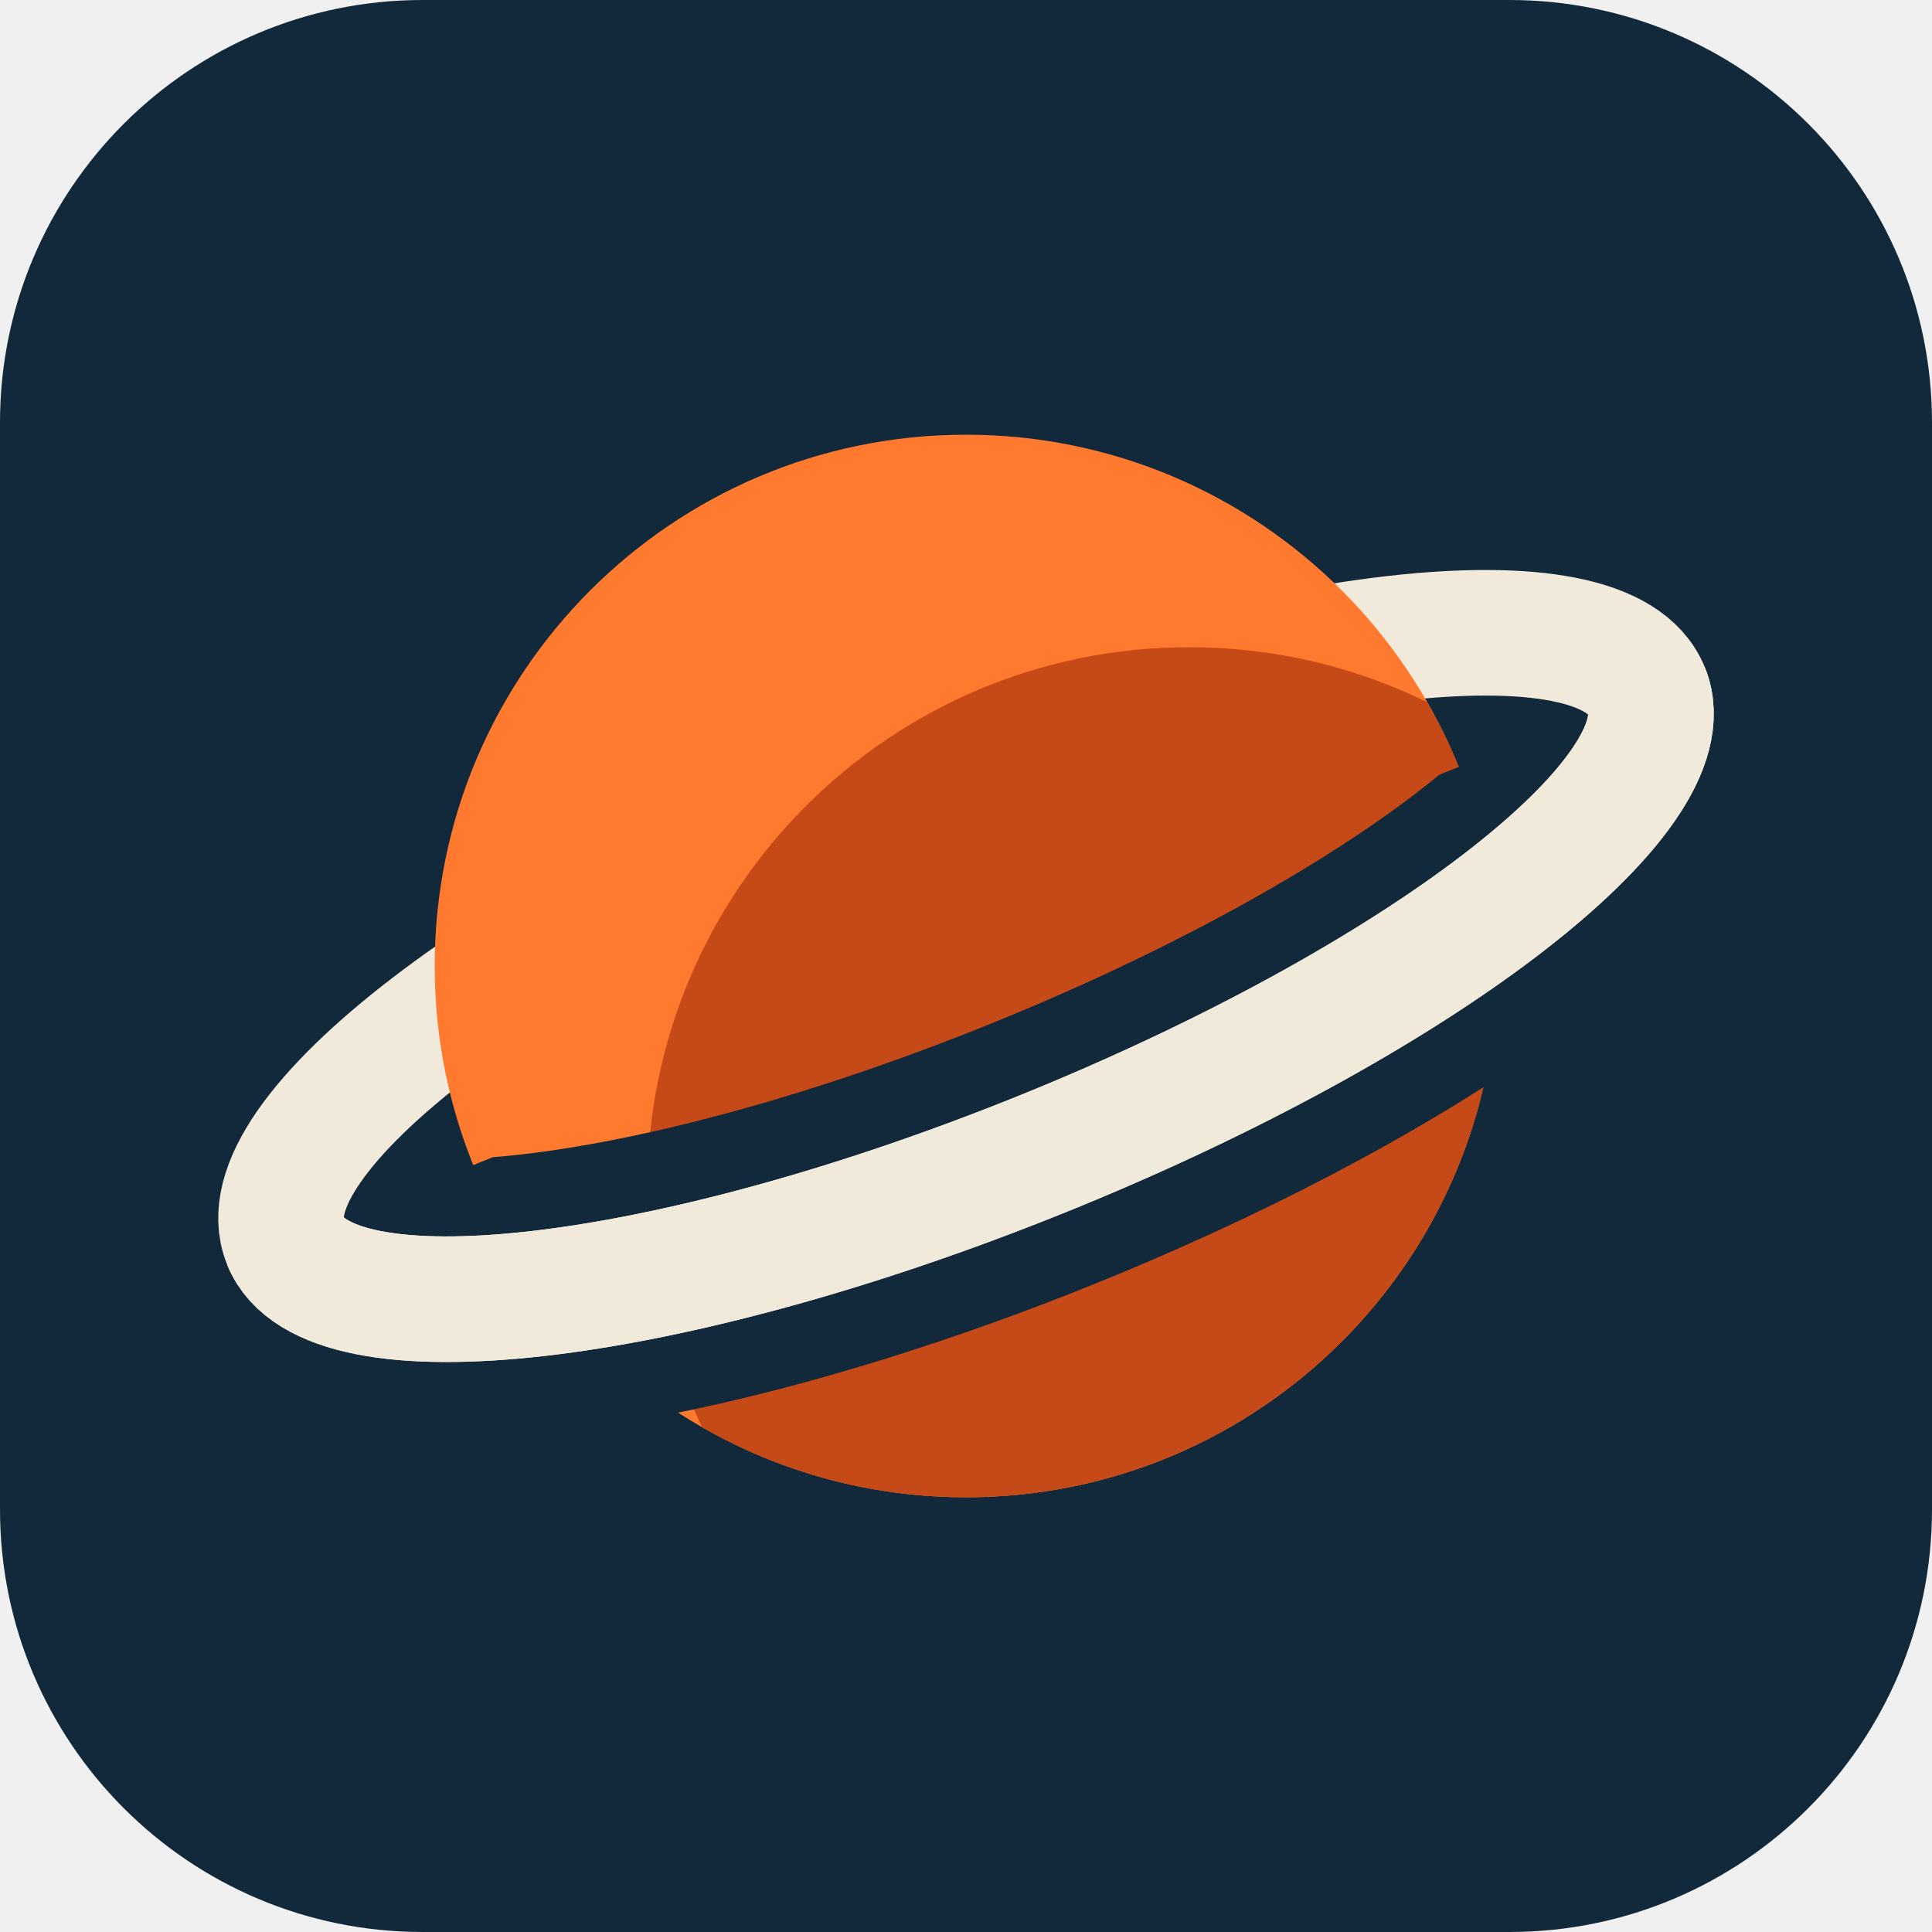
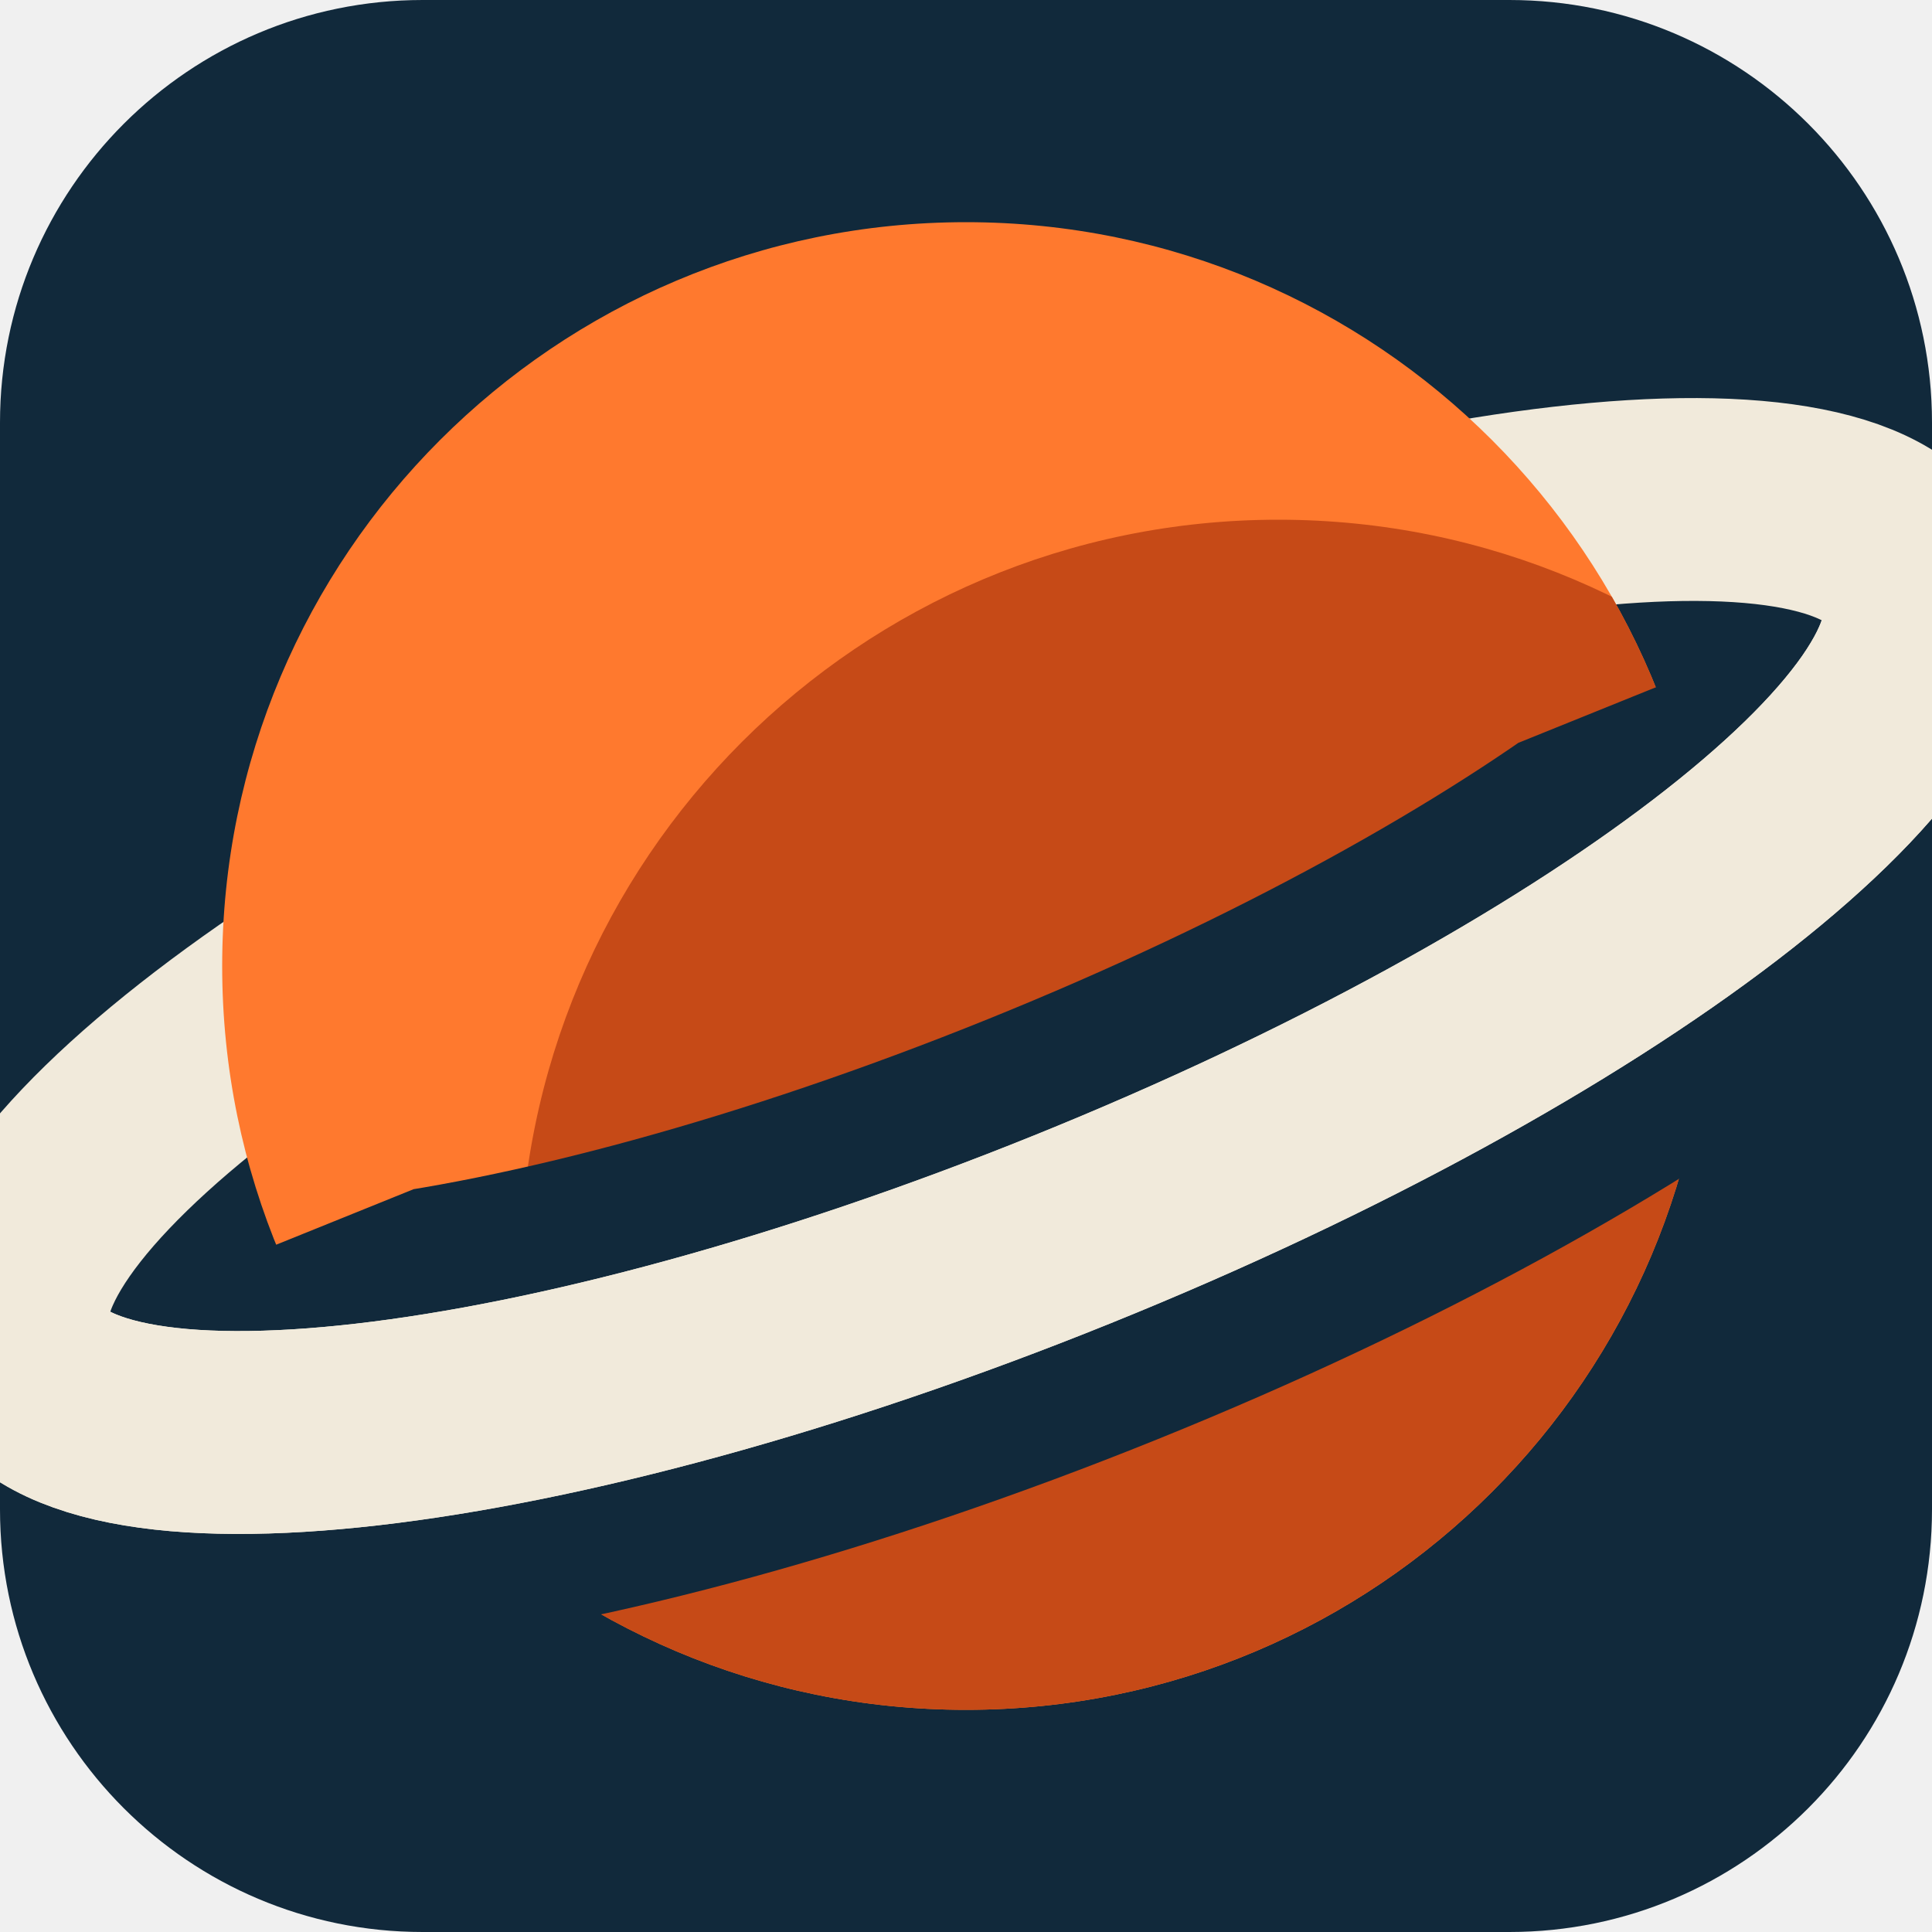
<svg xmlns="http://www.w3.org/2000/svg" viewBox="0 0 32 32">
  <defs>
+     <clipPath id="tile">
+       <rect width="32" height="32" rx="7" />
+     </clipPath>
    <clipPath id="front">
      <path d="M-8 16H40V40H-8Z" transform="rotate(-22 16 16)" />
    </clipPath>
    <clipPath id="globe">
      <circle cx="16" cy="16" r="11" />
    </clipPath>
    <mask id="gap" maskUnits="userSpaceOnUse" x="-8" y="-8" width="48" height="48">
      <rect x="-8" y="-8" width="48" height="48" fill="#fff" />
      <g clip-path="url(#front)">
-         <ellipse cx="16" cy="16" rx="15.2" ry="4.2" transform="rotate(-22 16 16)" fill="none" stroke="#000" stroke-width="5.8" />
+         <ellipse cx="16" cy="16" rx="15.2" ry="4.2" transform="rotate(-22 16 16)" fill="none" stroke="#000" stroke-width="6.7" />
      </g>
    </mask>
  </defs>
  <rect width="32" height="32" rx="7" fill="#11293b" />
-   <g transform="translate(3.2 3.2) scale(0.8)">
-     <ellipse cx="16" cy="16" rx="15.2" ry="4.2" transform="rotate(-22 16 16)" fill="none" stroke="#f1eadb" stroke-width="2.6" />
-     <g mask="url(#gap)">
-       <circle cx="16" cy="16" r="11" fill="#ff792e" />
-       <circle cx="20.62" cy="20.62" r="11.22" fill="#c64a17" clip-path="url(#globe)" />
-     </g>
-     <g clip-path="url(#front)">
-       <ellipse cx="16" cy="16" rx="15.2" ry="4.2" transform="rotate(-22 16 16)" fill="none" stroke="#f1eadb" stroke-width="2.6" />
+   <g clip-path="url(#tile)">
+     <g transform="translate(-1.92 -1.92) scale(1.12)">
+       <ellipse cx="16" cy="16" rx="15.2" ry="4.2" transform="rotate(-22 16 16)" fill="none" stroke="#f1eadb" stroke-width="3.0" />
+       <g mask="url(#gap)">
+         <circle cx="16" cy="16" r="11" fill="#ff792e" />
+         <circle cx="20.62" cy="20.62" r="11.22" fill="#c64a17" clip-path="url(#globe)" />
+       </g>
+       <g clip-path="url(#front)">
+         <ellipse cx="16" cy="16" rx="15.2" ry="4.2" transform="rotate(-22 16 16)" fill="none" stroke="#f1eadb" stroke-width="3.0" />
+       </g>
    </g>
  </g>
</svg>
